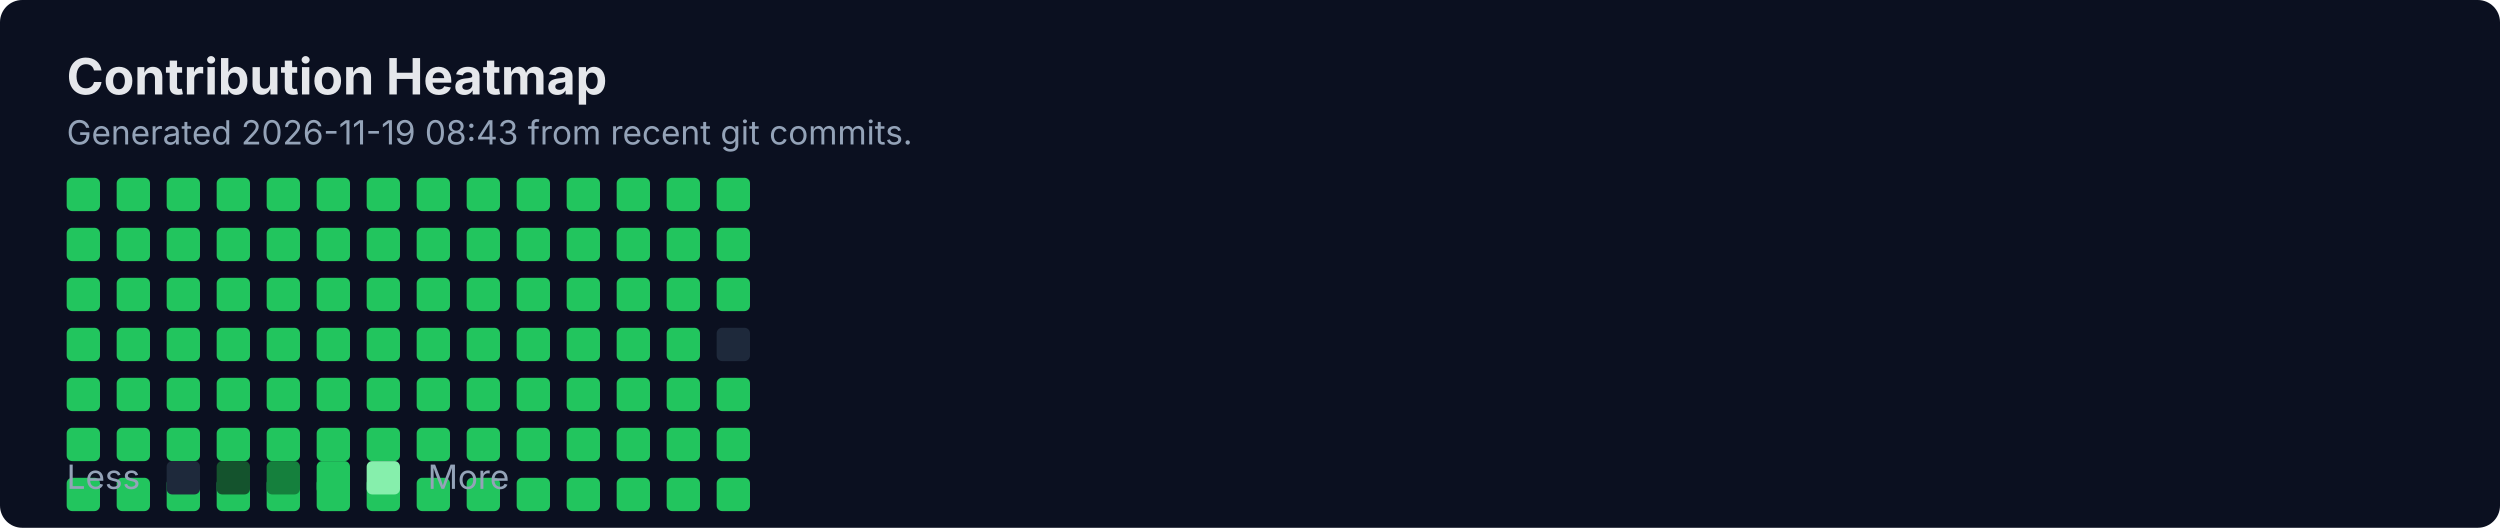
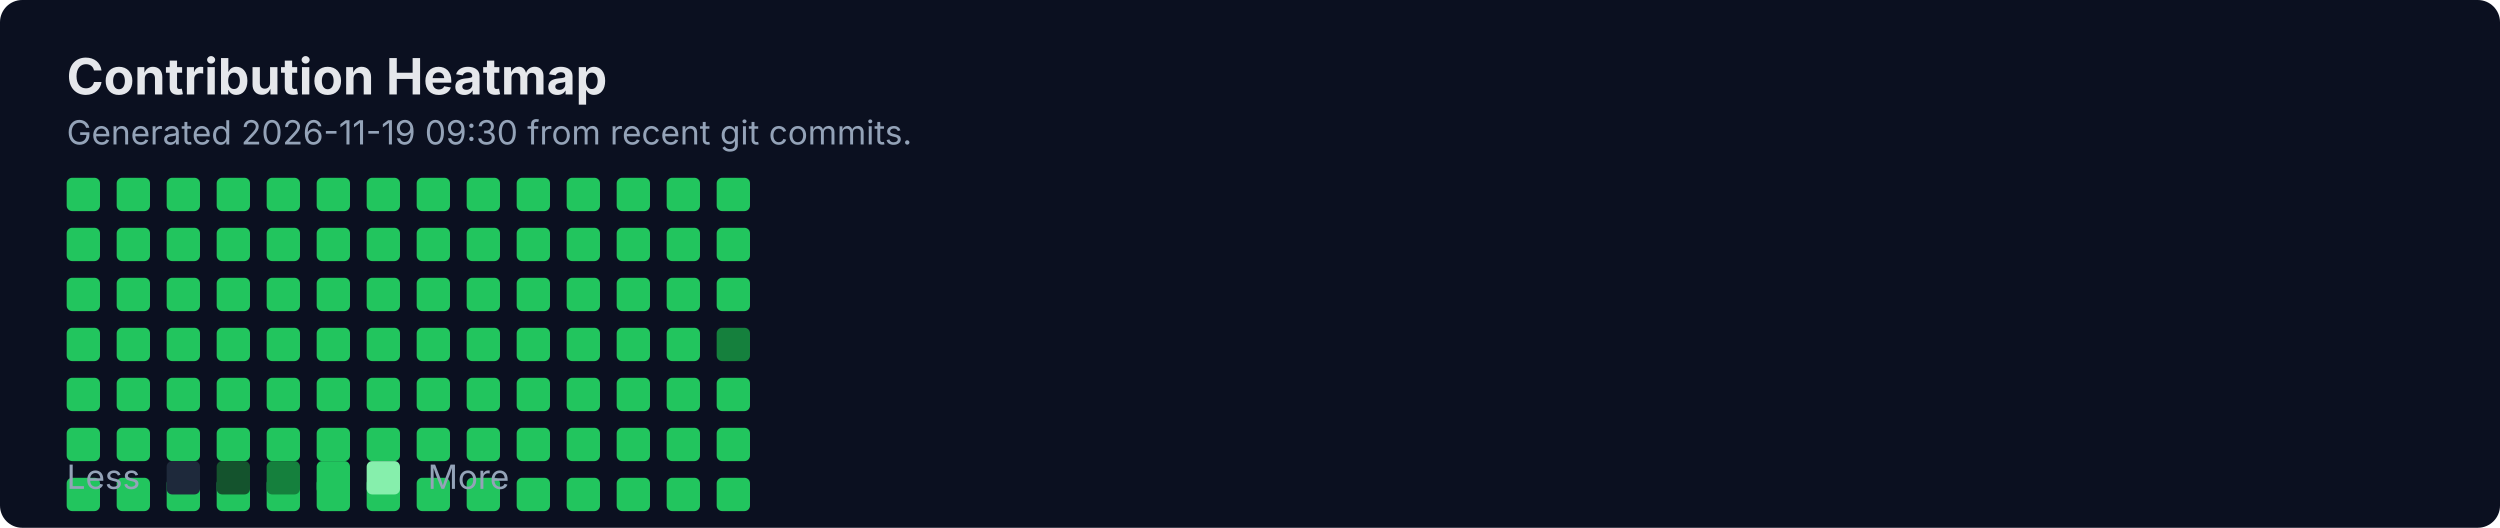
<svg xmlns="http://www.w3.org/2000/svg" width="900" height="190" viewBox="0 0 900 190" fill="none" role="img" aria-labelledby="title">
  <rect width="900" height="190" rx="8" fill="#0B1020" />
  <text x="24" y="34" fill="#E5E7EB" font-family="Inter, Segoe UI, Arial" font-size="18" font-weight="700">Contribution Heatmap</text>
-   <text x="24" y="52" fill="#94A3B8" font-family="Inter, Segoe UI, Arial" font-size="12">Generated 2026-11-19 08:43 from recent git commits.</text>
+   <text x="24" y="52" fill="#94A3B8" font-family="Inter, Segoe UI, Arial" font-size="12">Generated 2026-11-19 09:30 from recent git commits.</text>
  <rect x="24" y="136" width="12" height="12" rx="2" fill="#22C55E" />
  <rect x="24" y="154" width="12" height="12" rx="2" fill="#22C55E" />
  <rect x="24" y="172" width="12" height="12" rx="2" fill="#22C55E" />
  <rect x="24" y="64" width="12" height="12" rx="2" fill="#22C55E" />
  <rect x="24" y="82" width="12" height="12" rx="2" fill="#22C55E" />
  <rect x="24" y="100" width="12" height="12" rx="2" fill="#22C55E" />
  <rect x="24" y="118" width="12" height="12" rx="2" fill="#22C55E" />
  <rect x="42" y="136" width="12" height="12" rx="2" fill="#22C55E" />
  <rect x="42" y="154" width="12" height="12" rx="2" fill="#22C55E" />
  <rect x="42" y="172" width="12" height="12" rx="2" fill="#22C55E" />
  <rect x="42" y="64" width="12" height="12" rx="2" fill="#22C55E" />
  <rect x="42" y="82" width="12" height="12" rx="2" fill="#22C55E" />
  <rect x="42" y="100" width="12" height="12" rx="2" fill="#22C55E" />
  <rect x="42" y="118" width="12" height="12" rx="2" fill="#22C55E" />
  <rect x="60" y="136" width="12" height="12" rx="2" fill="#22C55E" />
  <rect x="60" y="154" width="12" height="12" rx="2" fill="#22C55E" />
  <rect x="60" y="172" width="12" height="12" rx="2" fill="#22C55E" />
  <rect x="60" y="64" width="12" height="12" rx="2" fill="#22C55E" />
  <rect x="60" y="82" width="12" height="12" rx="2" fill="#22C55E" />
  <rect x="60" y="100" width="12" height="12" rx="2" fill="#22C55E" />
  <rect x="60" y="118" width="12" height="12" rx="2" fill="#22C55E" />
  <rect x="78" y="136" width="12" height="12" rx="2" fill="#22C55E" />
  <rect x="78" y="154" width="12" height="12" rx="2" fill="#22C55E" />
  <rect x="78" y="172" width="12" height="12" rx="2" fill="#22C55E" />
  <rect x="78" y="64" width="12" height="12" rx="2" fill="#22C55E" />
  <rect x="78" y="82" width="12" height="12" rx="2" fill="#22C55E" />
  <rect x="78" y="100" width="12" height="12" rx="2" fill="#22C55E" />
  <rect x="78" y="118" width="12" height="12" rx="2" fill="#22C55E" />
  <rect x="96" y="136" width="12" height="12" rx="2" fill="#22C55E" />
  <rect x="96" y="154" width="12" height="12" rx="2" fill="#22C55E" />
  <rect x="96" y="172" width="12" height="12" rx="2" fill="#22C55E" />
  <rect x="96" y="64" width="12" height="12" rx="2" fill="#22C55E" />
  <rect x="96" y="82" width="12" height="12" rx="2" fill="#22C55E" />
  <rect x="96" y="100" width="12" height="12" rx="2" fill="#22C55E" />
  <rect x="96" y="118" width="12" height="12" rx="2" fill="#22C55E" />
  <rect x="114" y="136" width="12" height="12" rx="2" fill="#22C55E" />
  <rect x="114" y="154" width="12" height="12" rx="2" fill="#22C55E" />
  <rect x="114" y="172" width="12" height="12" rx="2" fill="#22C55E" />
  <rect x="114" y="64" width="12" height="12" rx="2" fill="#22C55E" />
  <rect x="114" y="82" width="12" height="12" rx="2" fill="#22C55E" />
  <rect x="114" y="100" width="12" height="12" rx="2" fill="#22C55E" />
  <rect x="114" y="118" width="12" height="12" rx="2" fill="#22C55E" />
  <rect x="132" y="136" width="12" height="12" rx="2" fill="#22C55E" />
  <rect x="132" y="154" width="12" height="12" rx="2" fill="#22C55E" />
  <rect x="132" y="172" width="12" height="12" rx="2" fill="#22C55E" />
  <rect x="132" y="64" width="12" height="12" rx="2" fill="#22C55E" />
  <rect x="132" y="82" width="12" height="12" rx="2" fill="#22C55E" />
  <rect x="132" y="100" width="12" height="12" rx="2" fill="#22C55E" />
  <rect x="132" y="118" width="12" height="12" rx="2" fill="#22C55E" />
  <rect x="150" y="136" width="12" height="12" rx="2" fill="#22C55E" />
  <rect x="150" y="154" width="12" height="12" rx="2" fill="#22C55E" />
  <rect x="150" y="172" width="12" height="12" rx="2" fill="#22C55E" />
  <rect x="150" y="64" width="12" height="12" rx="2" fill="#22C55E" />
  <rect x="150" y="82" width="12" height="12" rx="2" fill="#22C55E" />
  <rect x="150" y="100" width="12" height="12" rx="2" fill="#22C55E" />
  <rect x="150" y="118" width="12" height="12" rx="2" fill="#22C55E" />
  <rect x="168" y="136" width="12" height="12" rx="2" fill="#22C55E" />
  <rect x="168" y="154" width="12" height="12" rx="2" fill="#22C55E" />
  <rect x="168" y="172" width="12" height="12" rx="2" fill="#22C55E" />
  <rect x="168" y="64" width="12" height="12" rx="2" fill="#22C55E" />
  <rect x="168" y="82" width="12" height="12" rx="2" fill="#22C55E" />
  <rect x="168" y="100" width="12" height="12" rx="2" fill="#22C55E" />
  <rect x="168" y="118" width="12" height="12" rx="2" fill="#22C55E" />
  <rect x="186" y="136" width="12" height="12" rx="2" fill="#22C55E" />
  <rect x="186" y="154" width="12" height="12" rx="2" fill="#22C55E" />
  <rect x="186" y="172" width="12" height="12" rx="2" fill="#22C55E" />
  <rect x="186" y="64" width="12" height="12" rx="2" fill="#22C55E" />
  <rect x="186" y="82" width="12" height="12" rx="2" fill="#22C55E" />
  <rect x="186" y="100" width="12" height="12" rx="2" fill="#22C55E" />
  <rect x="186" y="118" width="12" height="12" rx="2" fill="#22C55E" />
  <rect x="204" y="136" width="12" height="12" rx="2" fill="#22C55E" />
  <rect x="204" y="154" width="12" height="12" rx="2" fill="#22C55E" />
  <rect x="204" y="172" width="12" height="12" rx="2" fill="#22C55E" />
  <rect x="204" y="64" width="12" height="12" rx="2" fill="#22C55E" />
  <rect x="204" y="82" width="12" height="12" rx="2" fill="#22C55E" />
  <rect x="204" y="100" width="12" height="12" rx="2" fill="#22C55E" />
  <rect x="204" y="118" width="12" height="12" rx="2" fill="#22C55E" />
  <rect x="222" y="136" width="12" height="12" rx="2" fill="#22C55E" />
  <rect x="222" y="154" width="12" height="12" rx="2" fill="#22C55E" />
  <rect x="222" y="172" width="12" height="12" rx="2" fill="#22C55E" />
  <rect x="222" y="64" width="12" height="12" rx="2" fill="#22C55E" />
  <rect x="222" y="82" width="12" height="12" rx="2" fill="#22C55E" />
  <rect x="222" y="100" width="12" height="12" rx="2" fill="#22C55E" />
  <rect x="222" y="118" width="12" height="12" rx="2" fill="#22C55E" />
  <rect x="240" y="136" width="12" height="12" rx="2" fill="#22C55E" />
  <rect x="240" y="154" width="12" height="12" rx="2" fill="#22C55E" />
  <rect x="240" y="172" width="12" height="12" rx="2" fill="#22C55E" />
  <rect x="240" y="64" width="12" height="12" rx="2" fill="#22C55E" />
  <rect x="240" y="82" width="12" height="12" rx="2" fill="#22C55E" />
  <rect x="240" y="100" width="12" height="12" rx="2" fill="#22C55E" />
  <rect x="240" y="118" width="12" height="12" rx="2" fill="#22C55E" />
  <rect x="258" y="136" width="12" height="12" rx="2" fill="#22C55E" />
  <rect x="258" y="154" width="12" height="12" rx="2" fill="#22C55E" />
  <rect x="258" y="172" width="12" height="12" rx="2" fill="#22C55E" />
  <rect x="258" y="64" width="12" height="12" rx="2" fill="#22C55E" />
  <rect x="258" y="82" width="12" height="12" rx="2" fill="#22C55E" />
  <rect x="258" y="100" width="12" height="12" rx="2" fill="#22C55E" />
-   <rect x="258" y="118" width="12" height="12" rx="2" fill="#1E293B" />
+   <rect x="258" y="118" width="12" height="12" rx="2" fill="#15803D" />
  <text x="24" y="176" fill="#94A3B8" font-family="Inter, Segoe UI, Arial" font-size="12">Less</text>
  <rect x="60" y="166" width="12" height="12" rx="2" fill="#1E293B" />
  <rect x="78" y="166" width="12" height="12" rx="2" fill="#14532D" />
  <rect x="96" y="166" width="12" height="12" rx="2" fill="#15803D" />
  <rect x="114" y="166" width="12" height="12" rx="2" fill="#22C55E" />
  <rect x="132" y="166" width="12" height="12" rx="2" fill="#86EFAC" />
  <text x="154" y="176" fill="#94A3B8" font-family="Inter, Segoe UI, Arial" font-size="12">More</text>
</svg>
